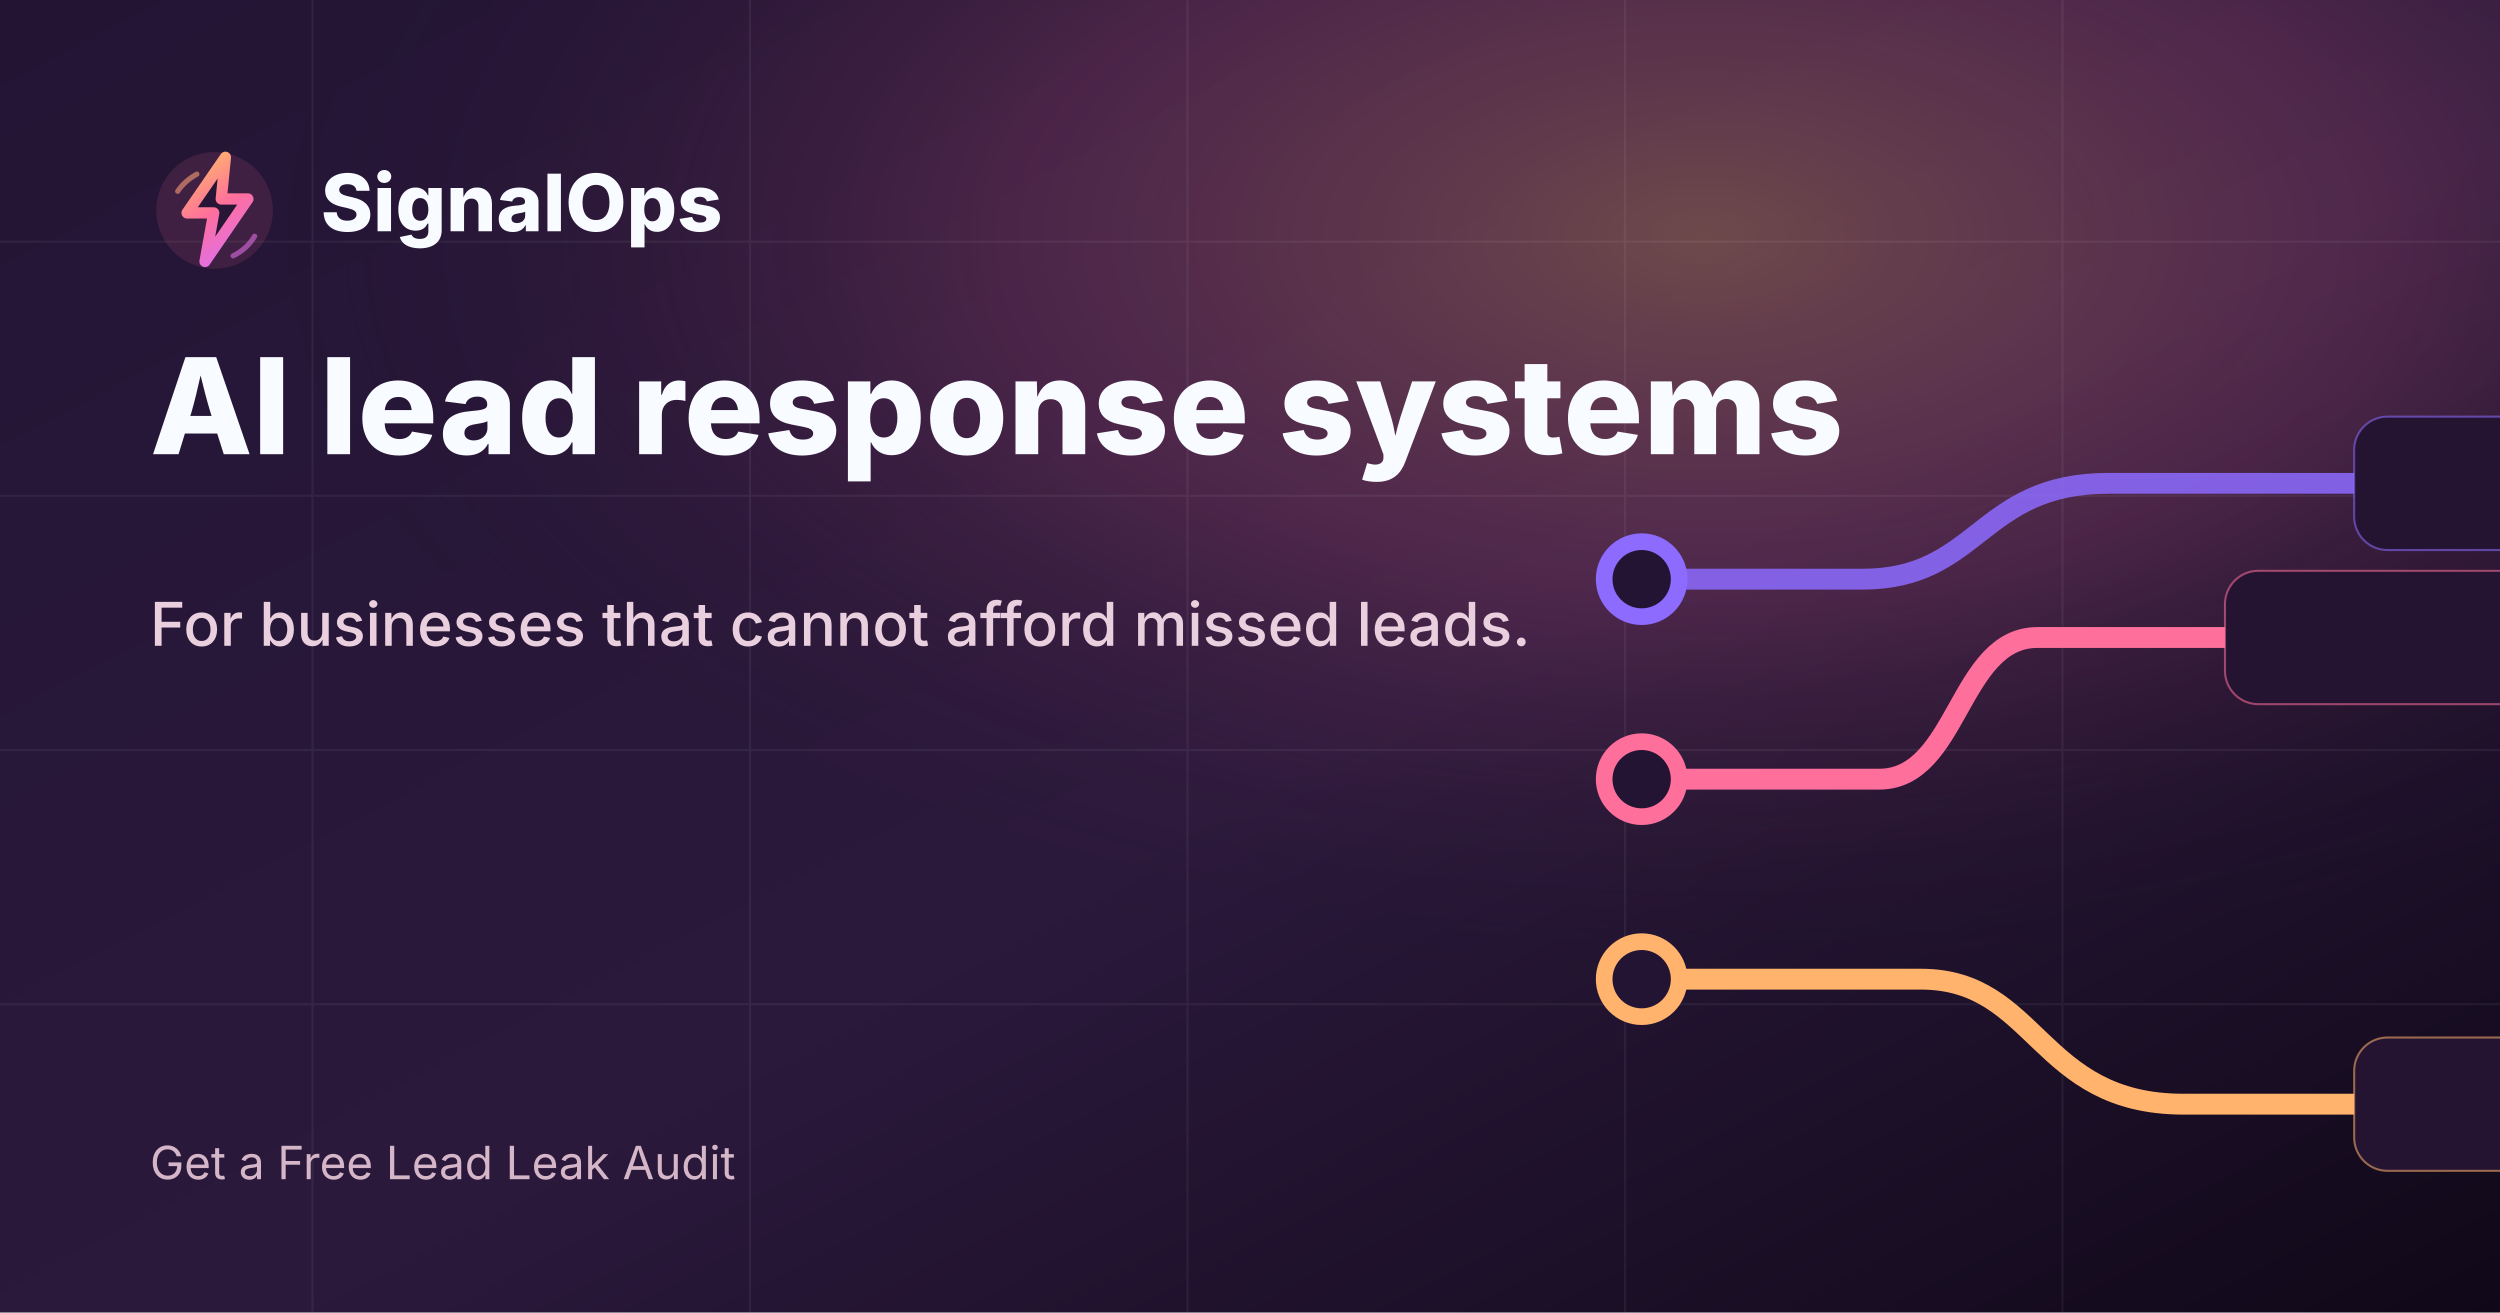
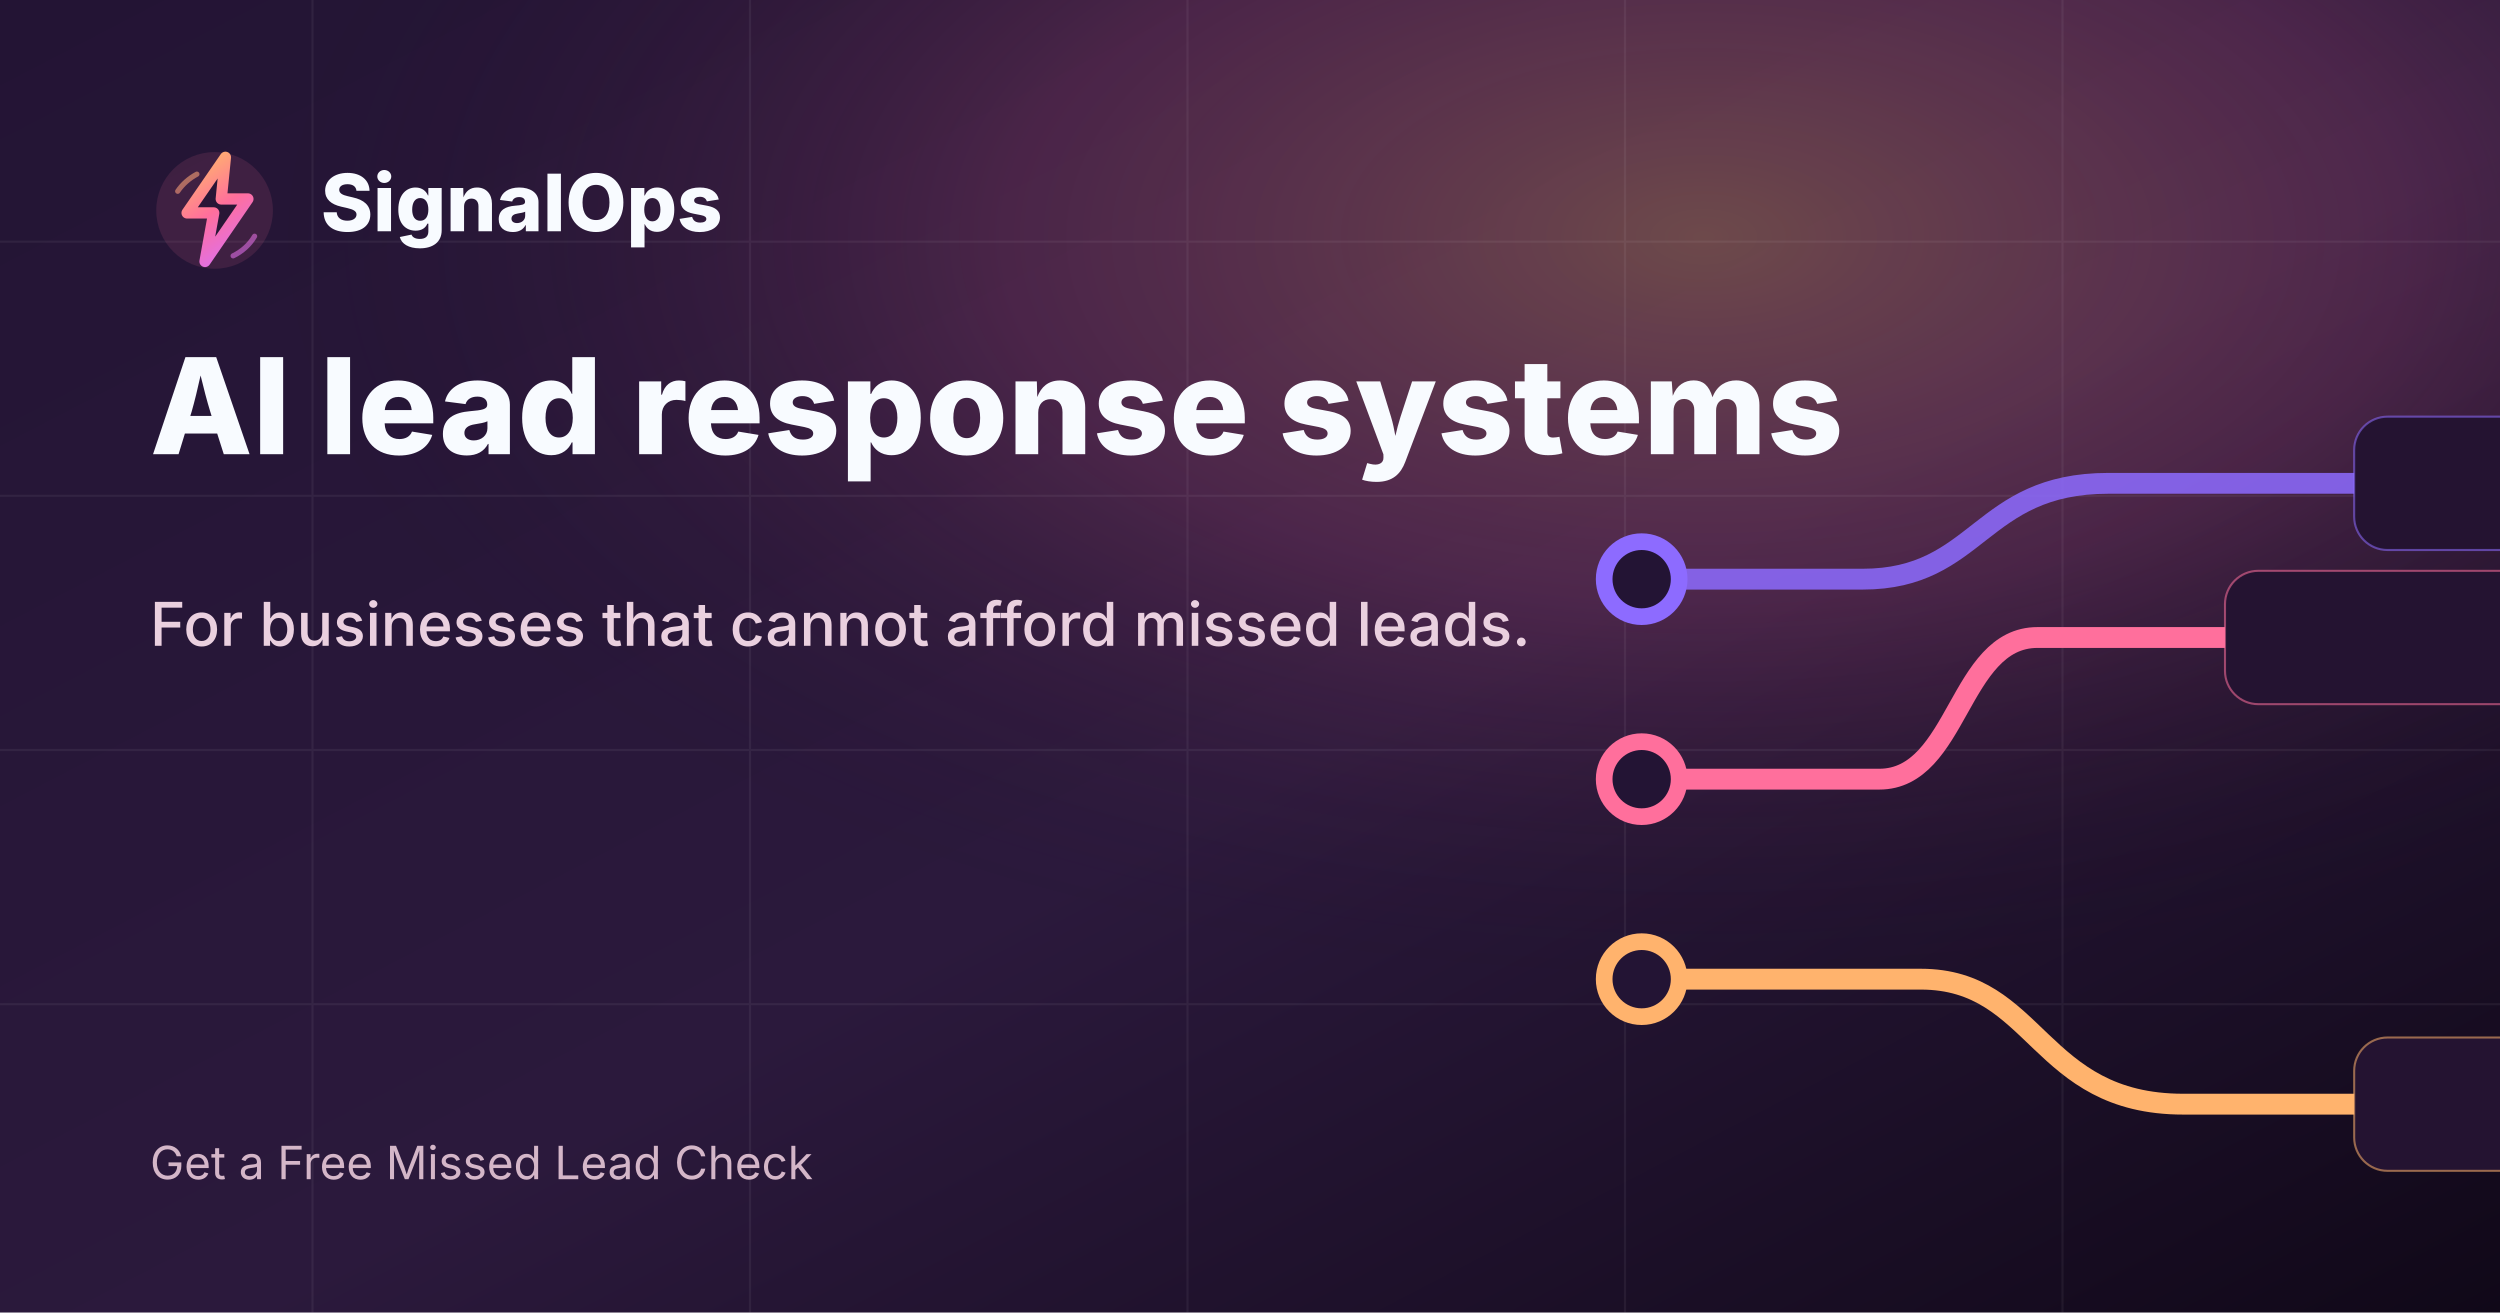
<svg xmlns="http://www.w3.org/2000/svg" width="1200" height="630" viewBox="0 0 1200 630" role="img" aria-labelledby="title desc">
  <defs>
    <linearGradient id="bg" x1="0" y1="0" x2="1" y2="1">
      <stop offset="0" stop-color="#231434" />
      <stop offset="0.55" stop-color="#2b193c" />
      <stop offset="1" stop-color="#100818" />
    </linearGradient>
    <radialGradient id="glow" cx="68%" cy="18%" r="58%">
      <stop offset="0" stop-color="#ffb36d" stop-opacity="0.32" />
      <stop offset="0.48" stop-color="#ff6f9c" stop-opacity="0.16" />
      <stop offset="1" stop-color="#100818" stop-opacity="0" />
    </radialGradient>
    <linearGradient id="boltLogo" x1="18" y1="10" x2="48" y2="56" gradientUnits="userSpaceOnUse">
      <stop stop-color="#ffb36d" />
      <stop offset="0.45" stop-color="#ff6f9c" />
      <stop offset="1" stop-color="#d770ff" />
    </linearGradient>
  </defs>
  <rect width="1200" height="630" fill="url(#bg)" />
  <rect width="1200" height="630" fill="url(#glow)" />
  <path d="M0 116H1200M0 238H1200M0 360H1200M0 482H1200M150 0V630M360 0V630M570 0V630M780 0V630M990 0V630" stroke="#ffffff" stroke-opacity="0.055" />
  <g transform="translate(72 70)">
    <circle cx="31" cy="31" r="28" fill="#ff6f9c" fill-opacity="0.12" />
    <path d="M36.2 5.5 17.8 32.2h12.8l-4.2 23.3 20.6-30H34.2l2-20Z" fill="#18102d" fill-opacity="0.55" />
    <path d="M36.2 5.5 17.8 32.2h12.8l-4.2 23.3 20.6-30H34.2l2-20Z" fill="none" stroke="url(#boltLogo)" stroke-width="5.4" stroke-linejoin="round" />
    <path d="M22.5 13.6c-3.7 2-6.9 4.8-9.2 8.2M50.2 43.4c-2.4 4.1-6 7.3-10.3 9.4" stroke="url(#boltLogo)" stroke-width="2.5" stroke-linecap="round" opacity="0.58" />
    <text x="82" y="41" fill="#F8FBFF" font-family="Inter, Segoe UI, Arial, sans-serif" font-size="38" font-weight="760">SignalOps</text>
  </g>
  <g transform="translate(72 218)">
    <text fill="#F8FBFF" font-family="Inter, Segoe UI, Arial, sans-serif" font-size="64" font-weight="780">
      <tspan x="0" y="0">AI lead response systems</tspan>
    </text>
    <text x="0" y="92" fill="#ead0df" font-family="Inter, Segoe UI, Arial, sans-serif" font-size="29" font-weight="520">For businesses that cannot afford missed leads.</text>
  </g>
  <g transform="translate(762 178)" fill="none" stroke-linecap="round" stroke-linejoin="round">
    <path d="M26 196H140C178 196 178 128 216 128H306" stroke="#ff6f9c" stroke-width="10" />
    <path d="M26 292H160C216 292 216 352 286 352H368" stroke="#ffb36d" stroke-width="10" />
    <path d="M26 100H132C188 100 188 54 250 54H368" stroke="#8d6bff" stroke-width="10" opacity="0.85" />
    <circle cx="26" cy="100" r="18" fill="#231434" stroke="#8d6bff" stroke-width="8" />
    <circle cx="26" cy="196" r="18" fill="#231434" stroke="#ff6f9c" stroke-width="8" />
    <circle cx="26" cy="292" r="18" fill="#231434" stroke="#ffb36d" stroke-width="8" />
    <rect x="368" y="22" width="190" height="64" rx="16" fill="#241331" stroke="#8d6bff" stroke-opacity="0.55" />
    <rect x="306" y="96" width="252" height="64" rx="16" fill="#241331" stroke="#ff6f9c" stroke-opacity="0.55" />
    <rect x="368" y="320" width="190" height="64" rx="16" fill="#241331" stroke="#ffb36d" stroke-opacity="0.55" />
  </g>
-   <text x="72" y="566" fill="#d4b6c8" font-family="Inter, Segoe UI, Arial, sans-serif" font-size="22">Get a Free Lead Leak Audit</text>
+   <text x="72" y="566" fill="#d4b6c8" font-family="Inter, Segoe UI, Arial, sans-serif" font-size="22">Get a Free Missed Lead Check</text>
</svg>
